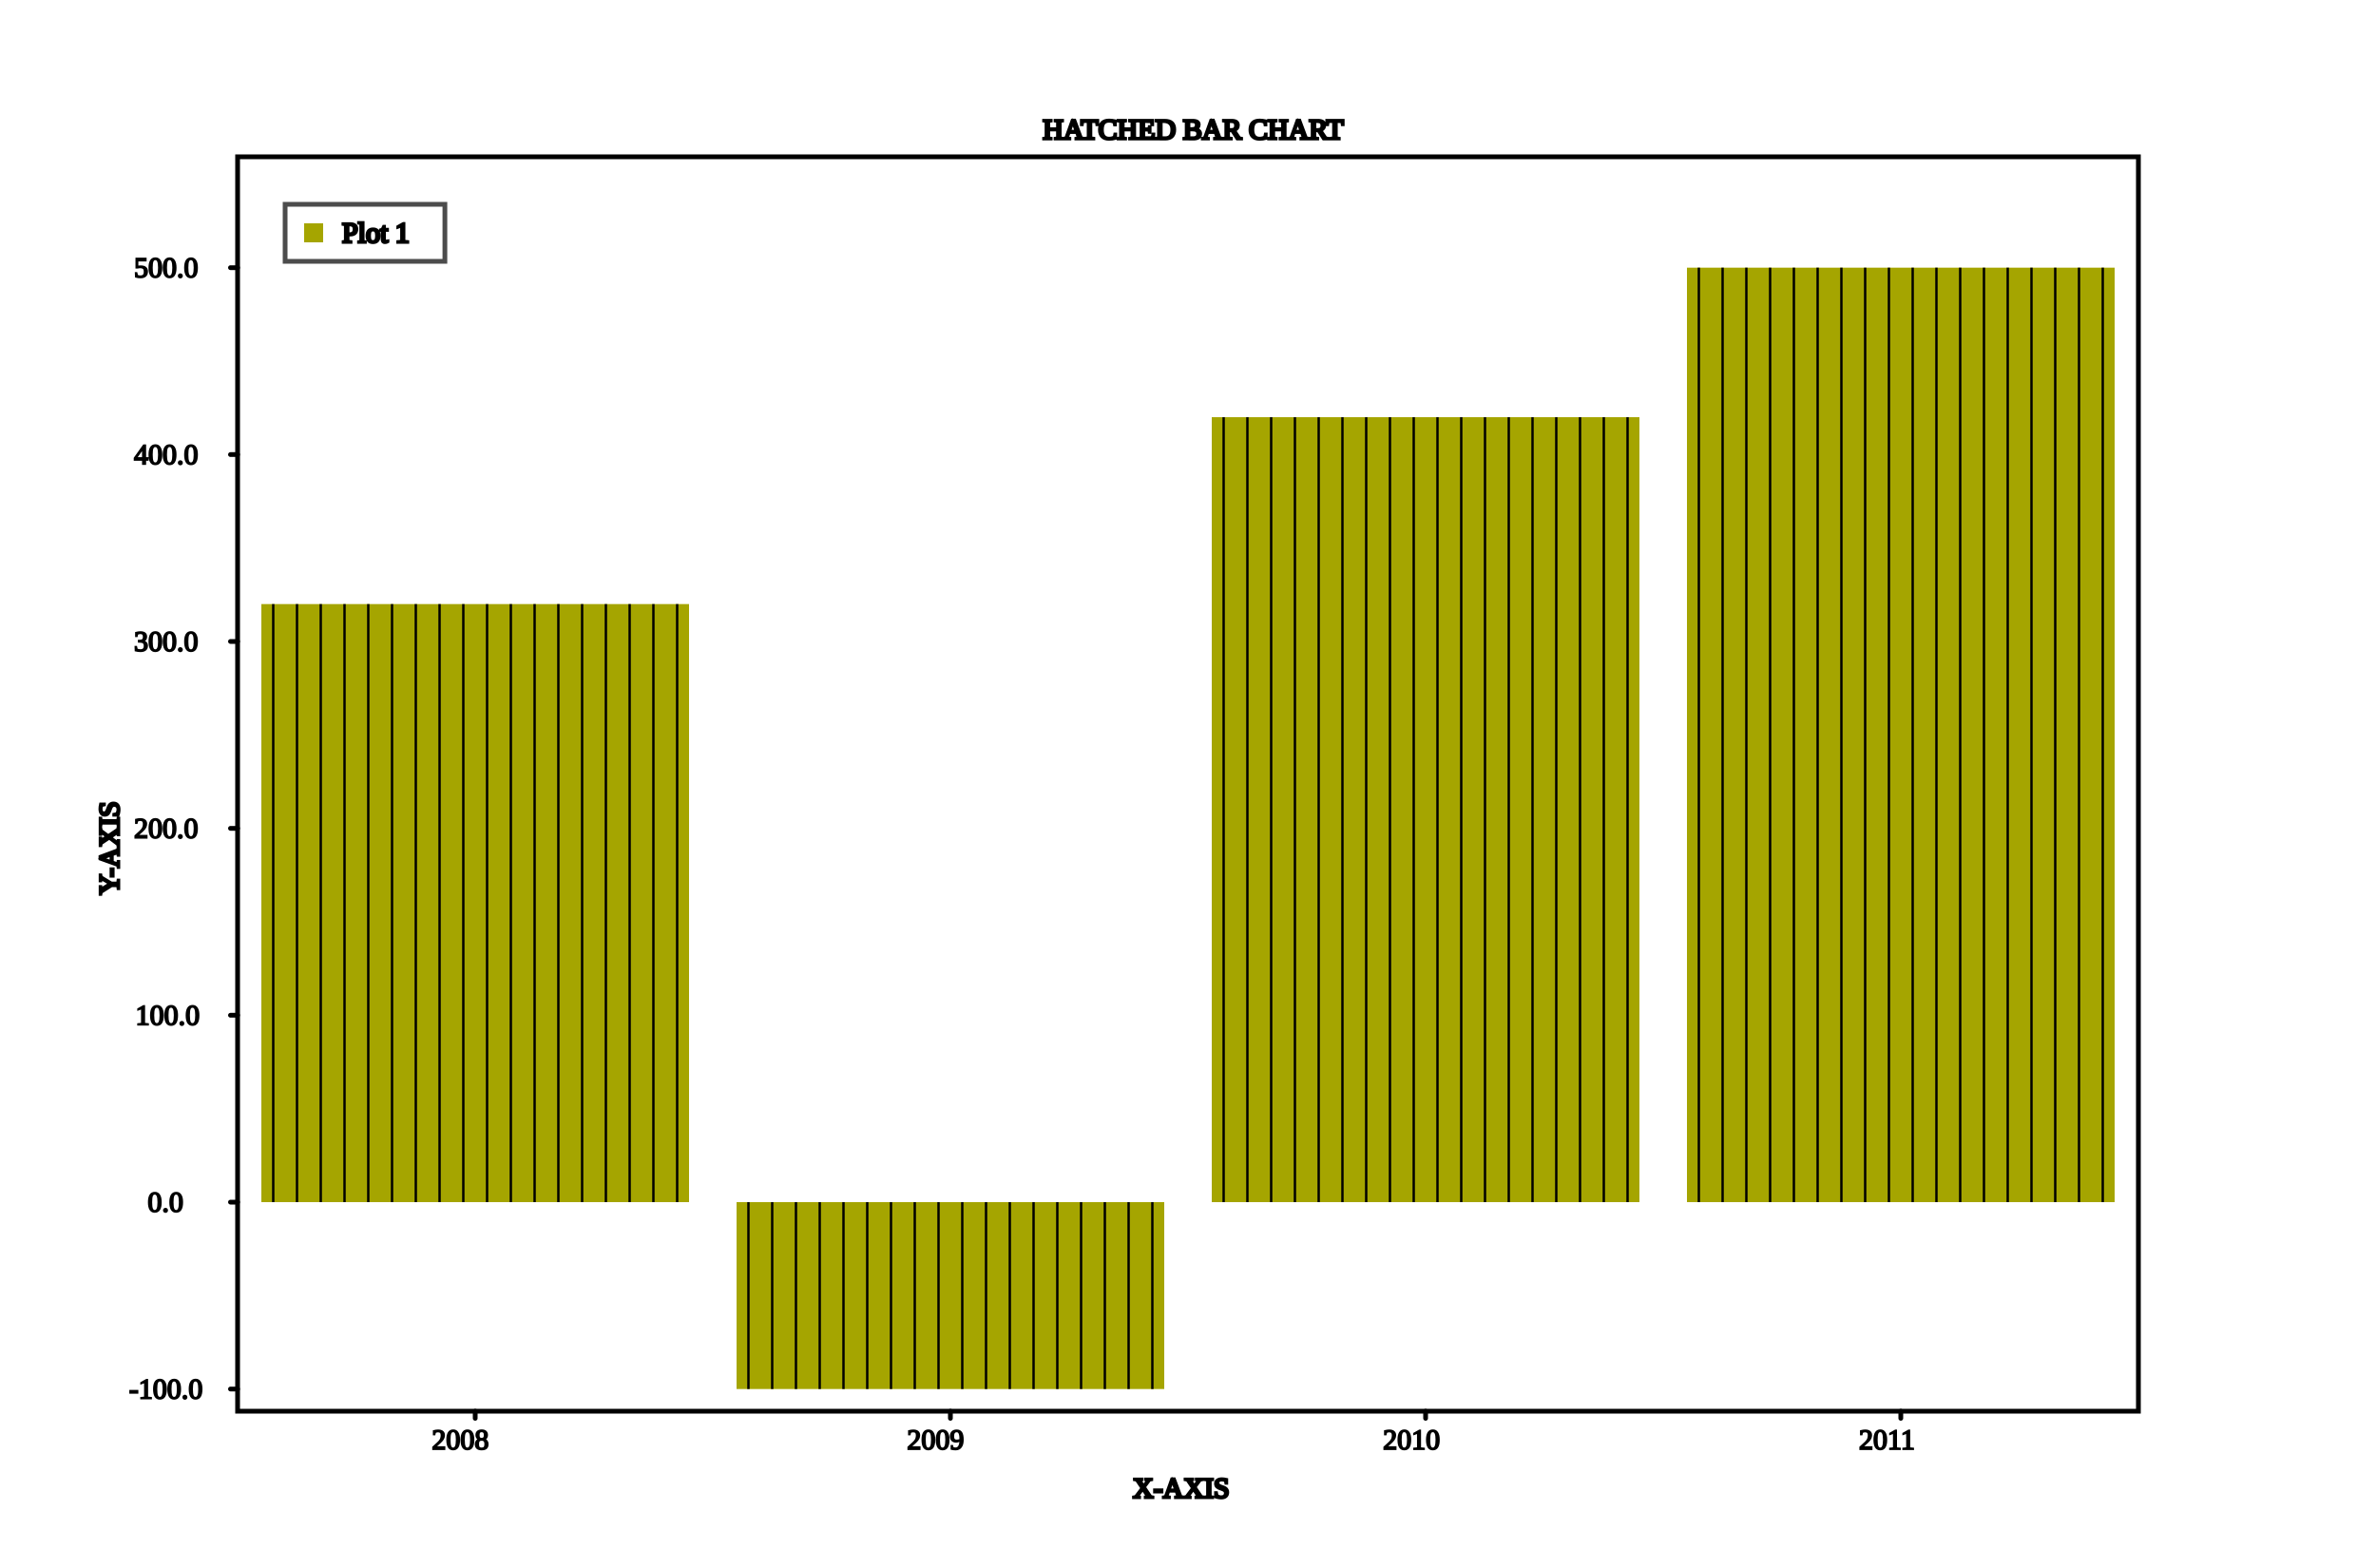
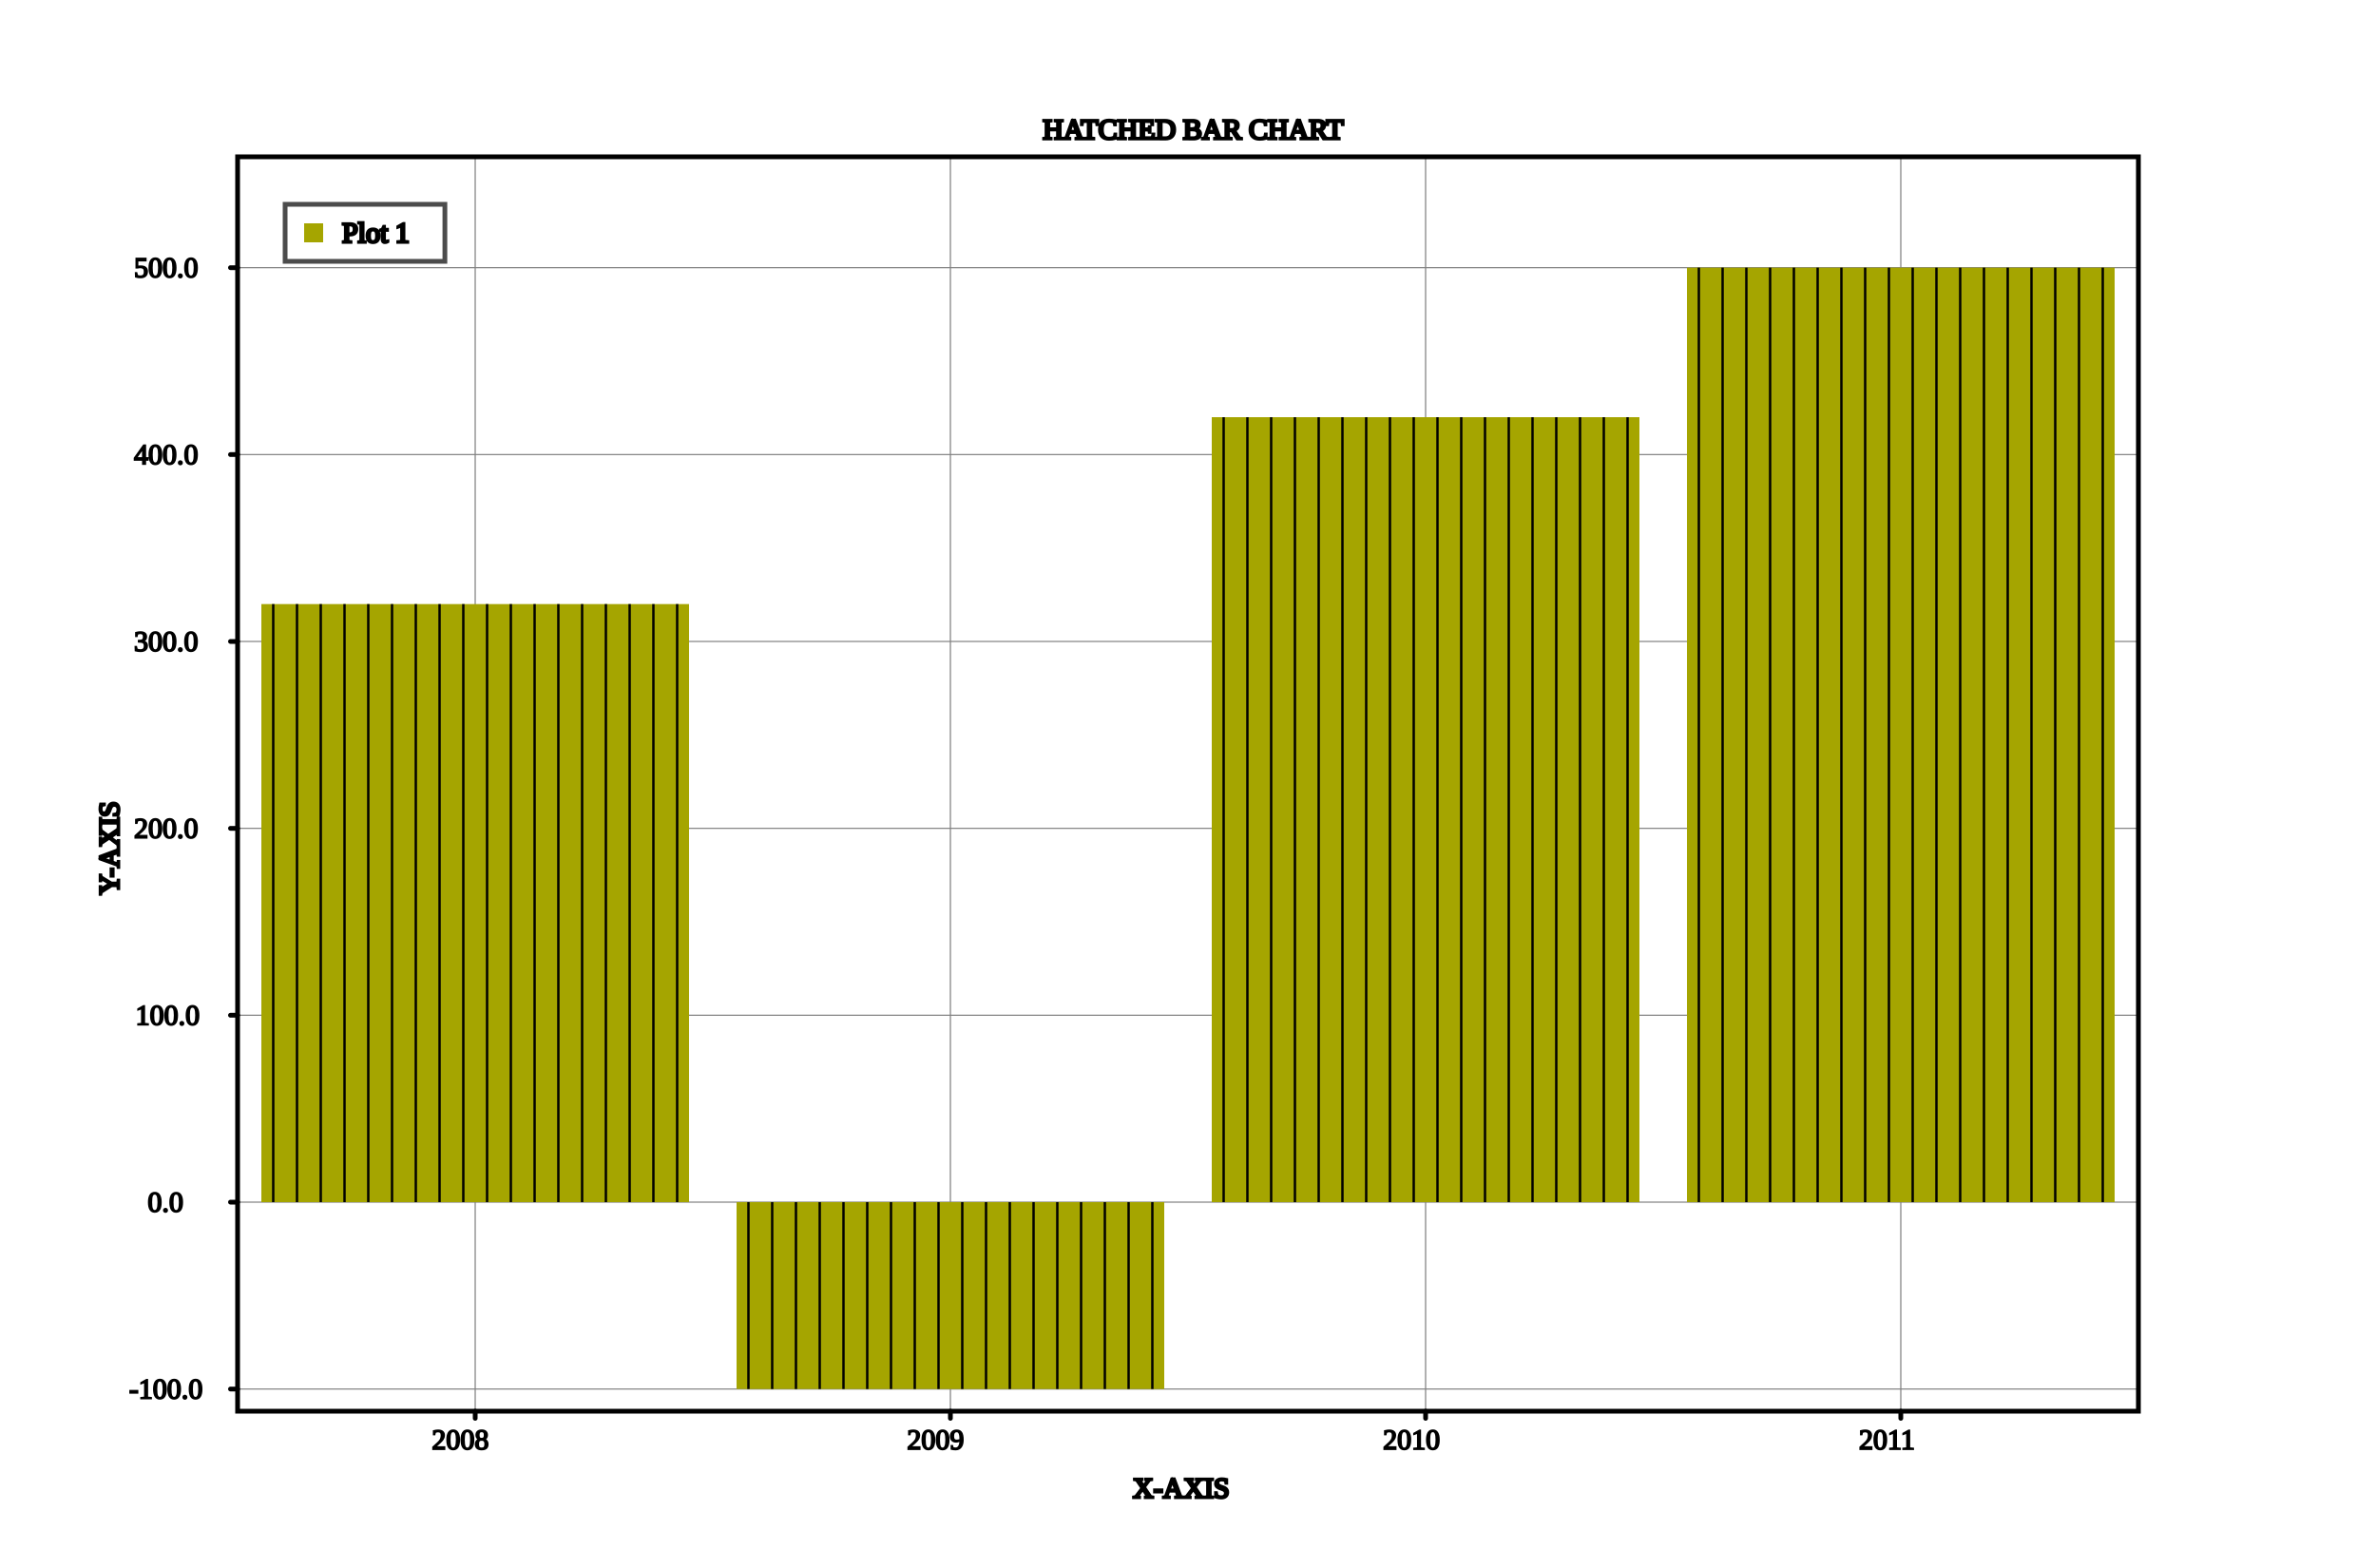
<svg xmlns="http://www.w3.org/2000/svg" height="660.0" width="1000.0" version="4.0">
  <rect width="100%" height="100%" fill="white" />
-   <rect x="100.0" y="66.0" width="800.0" height="528.0" style="fill:rgb(255,255,255);stroke-width:2.0;stroke:rgb(0,0,0);opacity:1" />
+   <line x1="200.0" y1="594.0" x2="200.0" y2="66.0" style="stroke:rgb(127.5,127.5,127.5);stroke-width:0.5;opacity:1.0;stroke-linecap:round" />
+   <line x1="400.0" y1="594.0" x2="400.0" y2="66.0" style="stroke:rgb(127.5,127.5,127.5);stroke-width:0.5;opacity:1.0;stroke-linecap:round" />
+   <line x1="600.0" y1="594.0" x2="600.0" y2="66.0" style="stroke:rgb(127.5,127.5,127.5);stroke-width:0.5;opacity:1.0;stroke-linecap:round" />
+   <line x1="800.0" y1="594.0" x2="800.0" y2="66.0" style="stroke:rgb(127.5,127.5,127.5);stroke-width:0.5;opacity:1.0;stroke-linecap:round" />
+   <line x1="100.0" y1="506.0" x2="900.0" y2="506.0" style="stroke:rgb(127.5,127.5,127.5);stroke-width:0.5;opacity:1.0;stroke-linecap:round" />
+   <line x1="100.0" y1="427.333" x2="900.0" y2="427.333" style="stroke:rgb(127.5,127.5,127.5);stroke-width:0.5;opacity:1.0;stroke-linecap:round" />
+   <line x1="100.0" y1="348.667" x2="900.0" y2="348.667" style="stroke:rgb(127.5,127.5,127.5);stroke-width:0.5;opacity:1.0;stroke-linecap:round" />
+   <line x1="100.0" y1="270" x2="900.0" y2="270" style="stroke:rgb(127.5,127.5,127.5);stroke-width:0.5;opacity:1.0;stroke-linecap:round" />
+   <line x1="100.0" y1="191.333" x2="900.0" y2="191.333" style="stroke:rgb(127.5,127.5,127.5);stroke-width:0.5;opacity:1.0;stroke-linecap:round" />
+   <line x1="100.0" y1="112.667" x2="900.0" y2="112.667" style="stroke:rgb(127.5,127.5,127.5);stroke-width:0.5;opacity:1.0;stroke-linecap:round" />
+   <line x1="100.0" y1="584.667" x2="900.0" y2="584.667" style="stroke:rgb(127.5,127.5,127.5);stroke-width:0.5;opacity:1.0;stroke-linecap:round" />
+   <rect x="100.0" y="66.0" width="800.0" height="528.0" style="fill:rgb(255,255,255);stroke-width:2.0;stroke:rgb(0,0,0);opacity:1;fill-opacity:0;" />
  <line x1="200.0" y1="597.0" x2="200.0" y2="594.0" style="stroke:rgb(0.0,0.0,0.0);stroke-width:2.0;opacity:1.0;stroke-linecap:round" />
  <text x="181.74" y="610.0" stroke="#000000" stroke-width="0.7" transform="rotate(-0.0,181.74,610.0)">2008</text>
  <line x1="400.0" y1="597.0" x2="400.0" y2="594.0" style="stroke:rgb(0.0,0.0,0.0);stroke-width:2.0;opacity:1.0;stroke-linecap:round" />
  <text x="381.74" y="610.0" stroke="#000000" stroke-width="0.7" transform="rotate(-0.0,381.74,610.0)">2009</text>
  <line x1="600.0" y1="597.0" x2="600.0" y2="594.0" style="stroke:rgb(0.0,0.0,0.0);stroke-width:2.0;opacity:1.0;stroke-linecap:round" />
  <text x="582.06" y="610.0" stroke="#000000" stroke-width="0.7" transform="rotate(-0.0,582.06,610.0)">2010</text>
  <line x1="800.0" y1="597.0" x2="800.0" y2="594.0" style="stroke:rgb(0.0,0.0,0.0);stroke-width:2.0;opacity:1.0;stroke-linecap:round" />
  <text x="782.38" y="610.0" stroke="#000000" stroke-width="0.7" transform="rotate(-0.0,782.38,610.0)">2011</text>
  <line x1="97.0" y1="506.0" x2="100.0" y2="506.0" style="stroke:rgb(0.0,0.0,0.0);stroke-width:2.0;opacity:1.0;stroke-linecap:round" />
  <text x="62.16" y="510.0" stroke="#000000" stroke-width="0.7" transform="rotate(-0.0,62.16,510.0)">0.0</text>
  <line x1="97.0" y1="427.333" x2="100.0" y2="427.333" style="stroke:rgb(0.0,0.0,0.0);stroke-width:2.0;opacity:1.0;stroke-linecap:round" />
  <text x="57.04" y="431.333" stroke="#000000" stroke-width="0.7" transform="rotate(-0.0,57.04,431.3333)">100.0</text>
  <line x1="97.0" y1="348.667" x2="100.0" y2="348.667" style="stroke:rgb(0.0,0.0,0.0);stroke-width:2.0;opacity:1.0;stroke-linecap:round" />
  <text x="56.4" y="352.667" stroke="#000000" stroke-width="0.7" transform="rotate(-0.0,56.4,352.6667)">200.0</text>
  <line x1="97.0" y1="270" x2="100.0" y2="270" style="stroke:rgb(0.0,0.0,0.0);stroke-width:2.0;opacity:1.0;stroke-linecap:round" />
  <text x="56.4" y="274" stroke="#000000" stroke-width="0.7" transform="rotate(-0.0,56.4,274)">300.0</text>
  <line x1="97.0" y1="191.333" x2="100.0" y2="191.333" style="stroke:rgb(0.0,0.0,0.0);stroke-width:2.0;opacity:1.0;stroke-linecap:round" />
  <text x="56.4" y="195.333" stroke="#000000" stroke-width="0.7" transform="rotate(-0.0,56.4,195.3334)">400.0</text>
  <line x1="97.0" y1="112.667" x2="100.0" y2="112.667" style="stroke:rgb(0.0,0.0,0.0);stroke-width:2.0;opacity:1.0;stroke-linecap:round" />
  <text x="56.4" y="116.667" stroke="#000000" stroke-width="0.7" transform="rotate(-0.0,56.4,116.6667)">500.0</text>
  <line x1="97.0" y1="584.667" x2="100.0" y2="584.667" style="stroke:rgb(0.0,0.0,0.0);stroke-width:2.0;opacity:1.0;stroke-linecap:round" />
  <text x="54.32" y="588.667" stroke="#000000" stroke-width="0.7" transform="rotate(-0.0,54.32,588.6667)">-100.0</text>
  <rect x="110.0" y="254.267" width="180.0" height="251.733" style="fill:rgb(164.985,164.985,0.0);stroke-width:0;stroke:rgb(0,0,0);opacity:1.0" />
  <defs>
    <pattern id="verticalHatch" width="10" height="10" patternUnits="userSpaceOnUse">
      <line x1="5" y1="0" x2="5" y2="10" style="stroke:black; stroke-width:1" />
    </pattern>
  </defs>
  <rect x="110.0" y="254.267" width="180.0" height="251.733" style="fill:url(#verticalHatch);opacity:1" />
  <rect x="310.0" y="506.0" width="180.0" height="78.667" style="fill:rgb(164.985,164.985,0.0);stroke-width:0;stroke:rgb(0,0,0);opacity:1.0" />
  <rect x="310.0" y="506.0" width="180.0" height="78.667" style="fill:url(#verticalHatch);opacity:1" />
  <rect x="510.0" y="175.6" width="180.0" height="330.4" style="fill:rgb(164.985,164.985,0.0);stroke-width:0;stroke:rgb(0,0,0);opacity:1.0" />
  <rect x="510.0" y="175.6" width="180.0" height="330.4" style="fill:url(#verticalHatch);opacity:1" />
  <rect x="710.0" y="112.667" width="180.0" height="393.333" style="fill:rgb(164.985,164.985,0.0);stroke-width:0;stroke:rgb(0,0,0);opacity:1.0" />
  <rect x="710.0" y="112.667" width="180.0" height="393.333" style="fill:url(#verticalHatch);opacity:1" />
  <text x="438.9" y="58.5" stroke="#000000" stroke-width="1.2" transform="rotate(-0.0,438.9,58.5)">HATCHED BAR CHART</text>
  <text x="476.8" y="630.4" stroke="#000000" stroke-width="1.2" transform="rotate(-0.0,476.8,630.4)">X-AXIS</text>
  <text x="50.0" y="376.6" stroke="#000000" stroke-width="1.2" transform="rotate(-90.0,50.0,376.6)">Y-AXIS</text>
  <rect x="120.0" y="86.0" width="67.24" height="24.0" style="fill:rgb(255.0,255.0,255.0);stroke-width:2.0;stroke:rgb(0.0,0.0,0.0);opacity:0.7" />
  <rect x="128.0" y="94.0" width="8.0" height="8.0" style="fill:rgb(164.985,164.985,0.0);stroke-width:0;stroke:rgb(0,0,0);opacity:1.0" />
  <text x="144.0" y="102.0" stroke="#000000" stroke-width="1.2" transform="rotate(-0.0,144.0,102.0)">Plot 1</text>
</svg>
